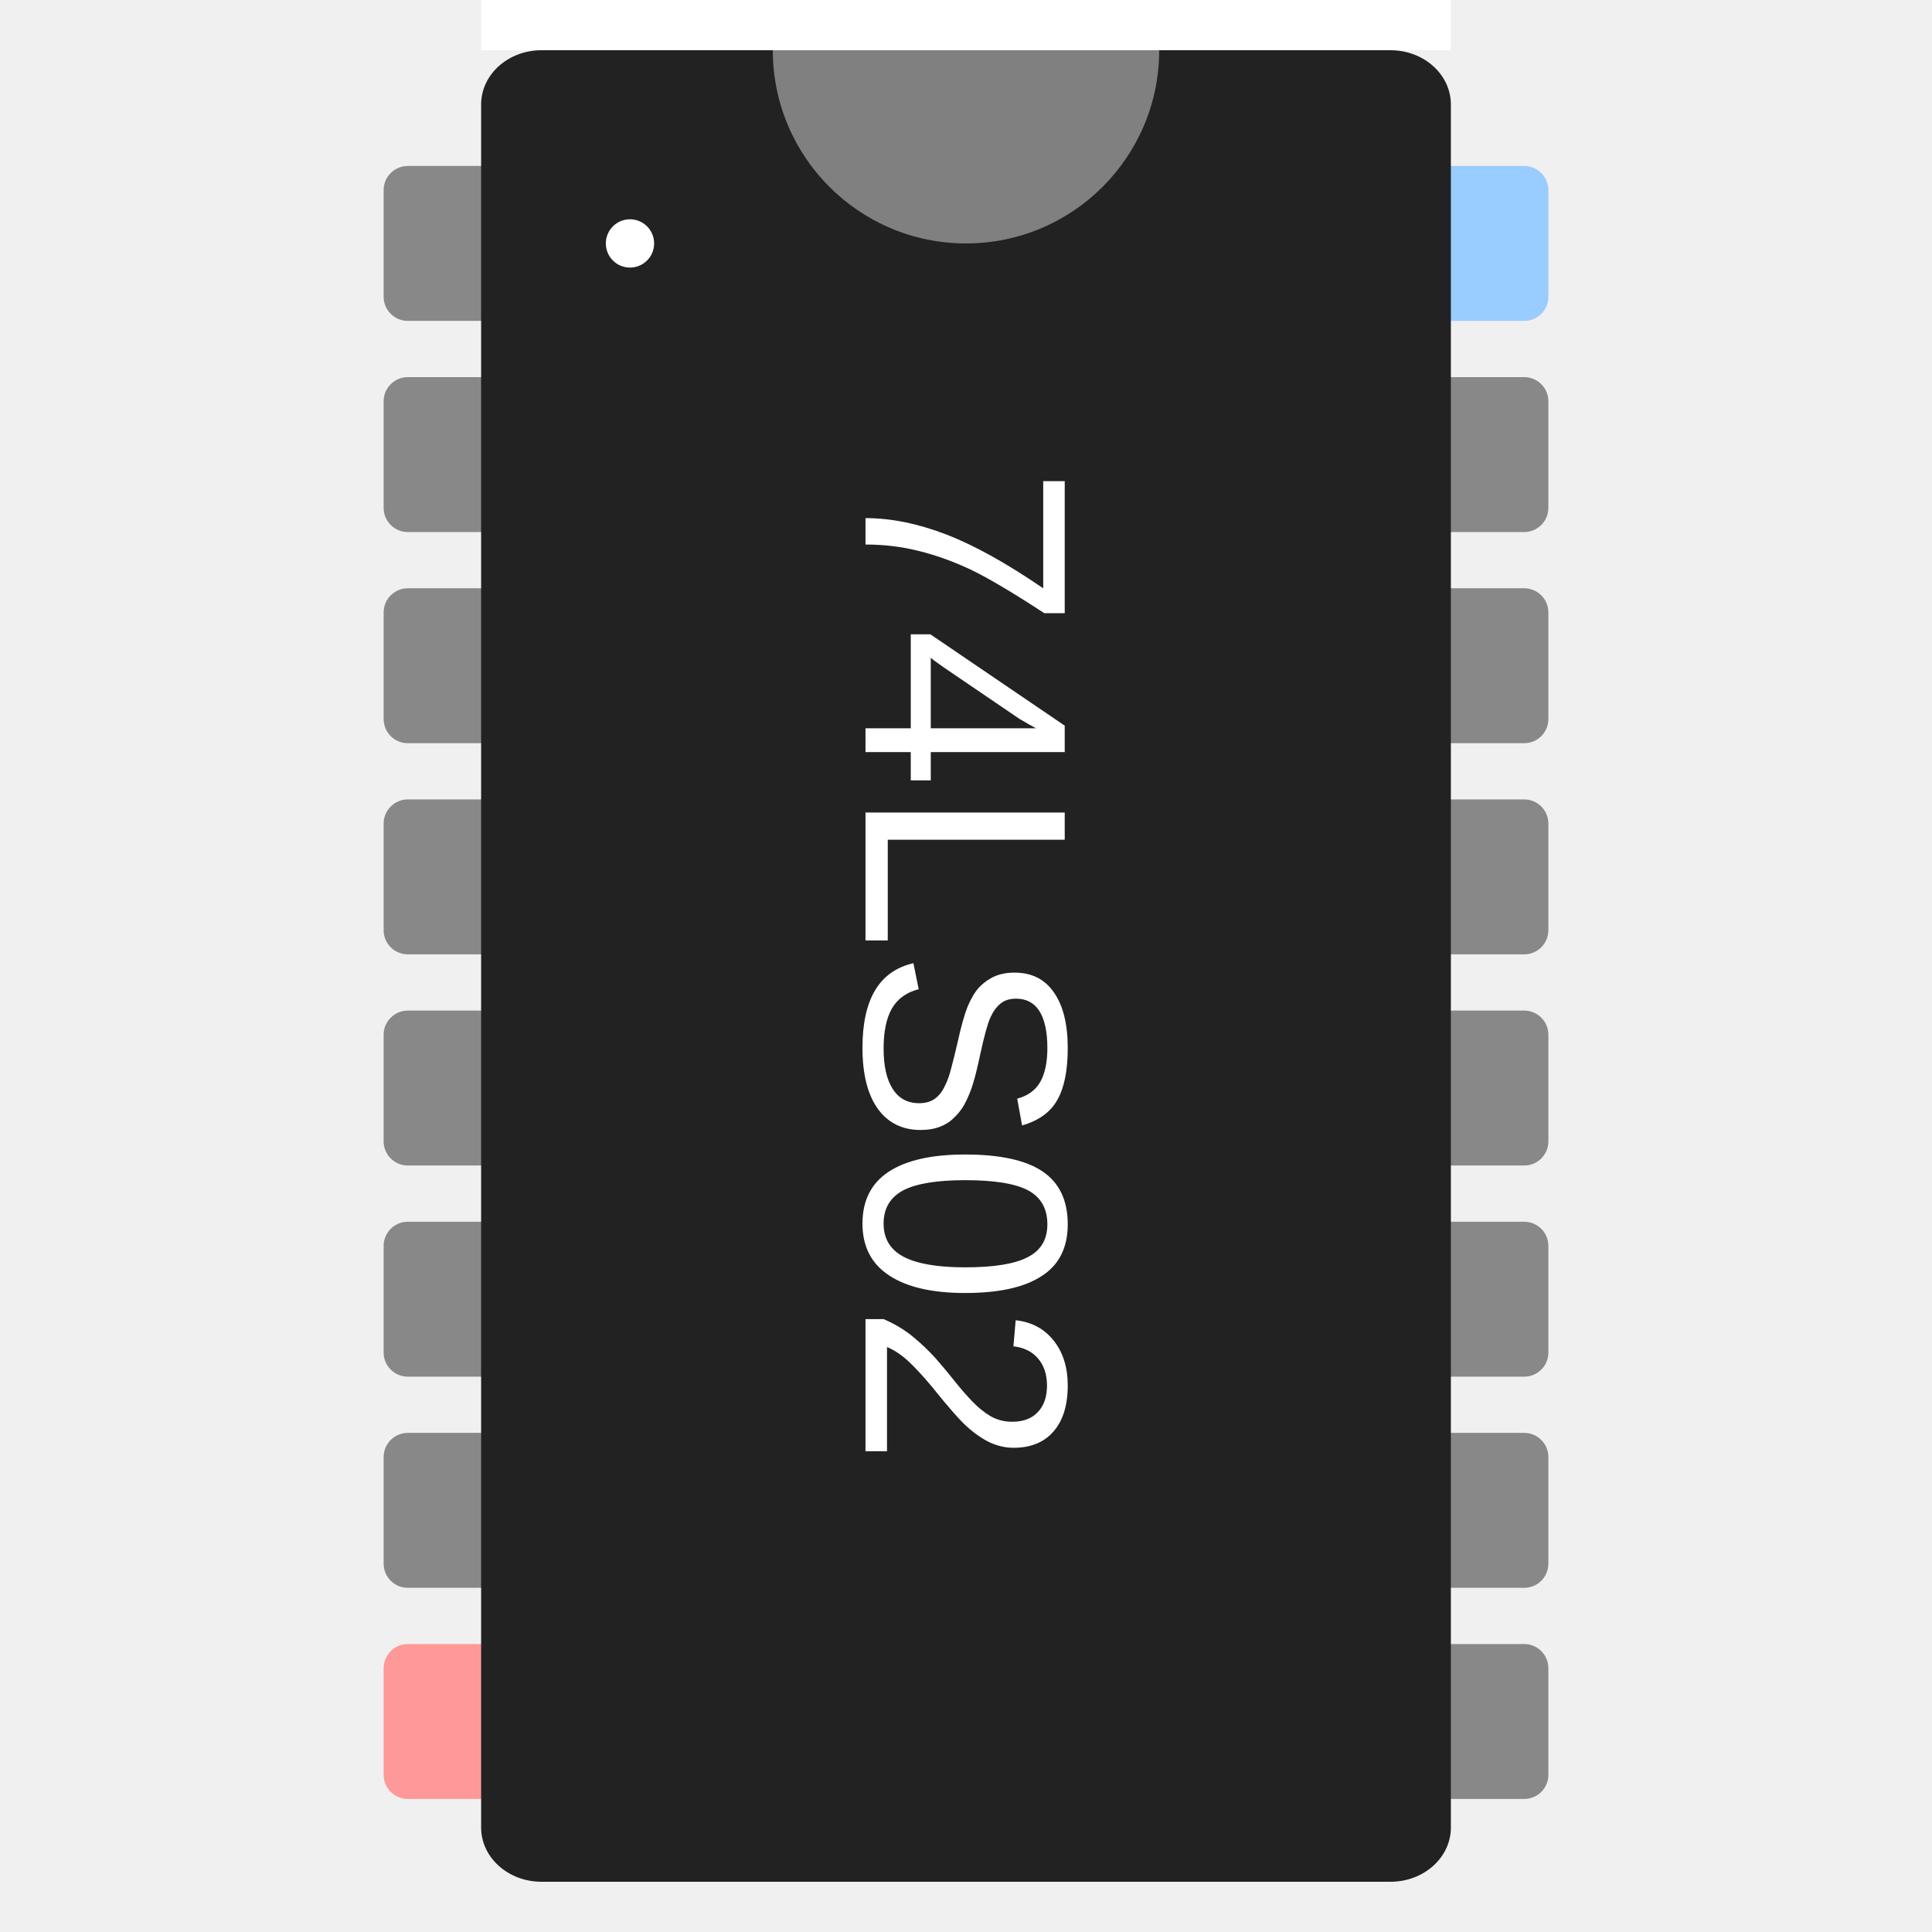
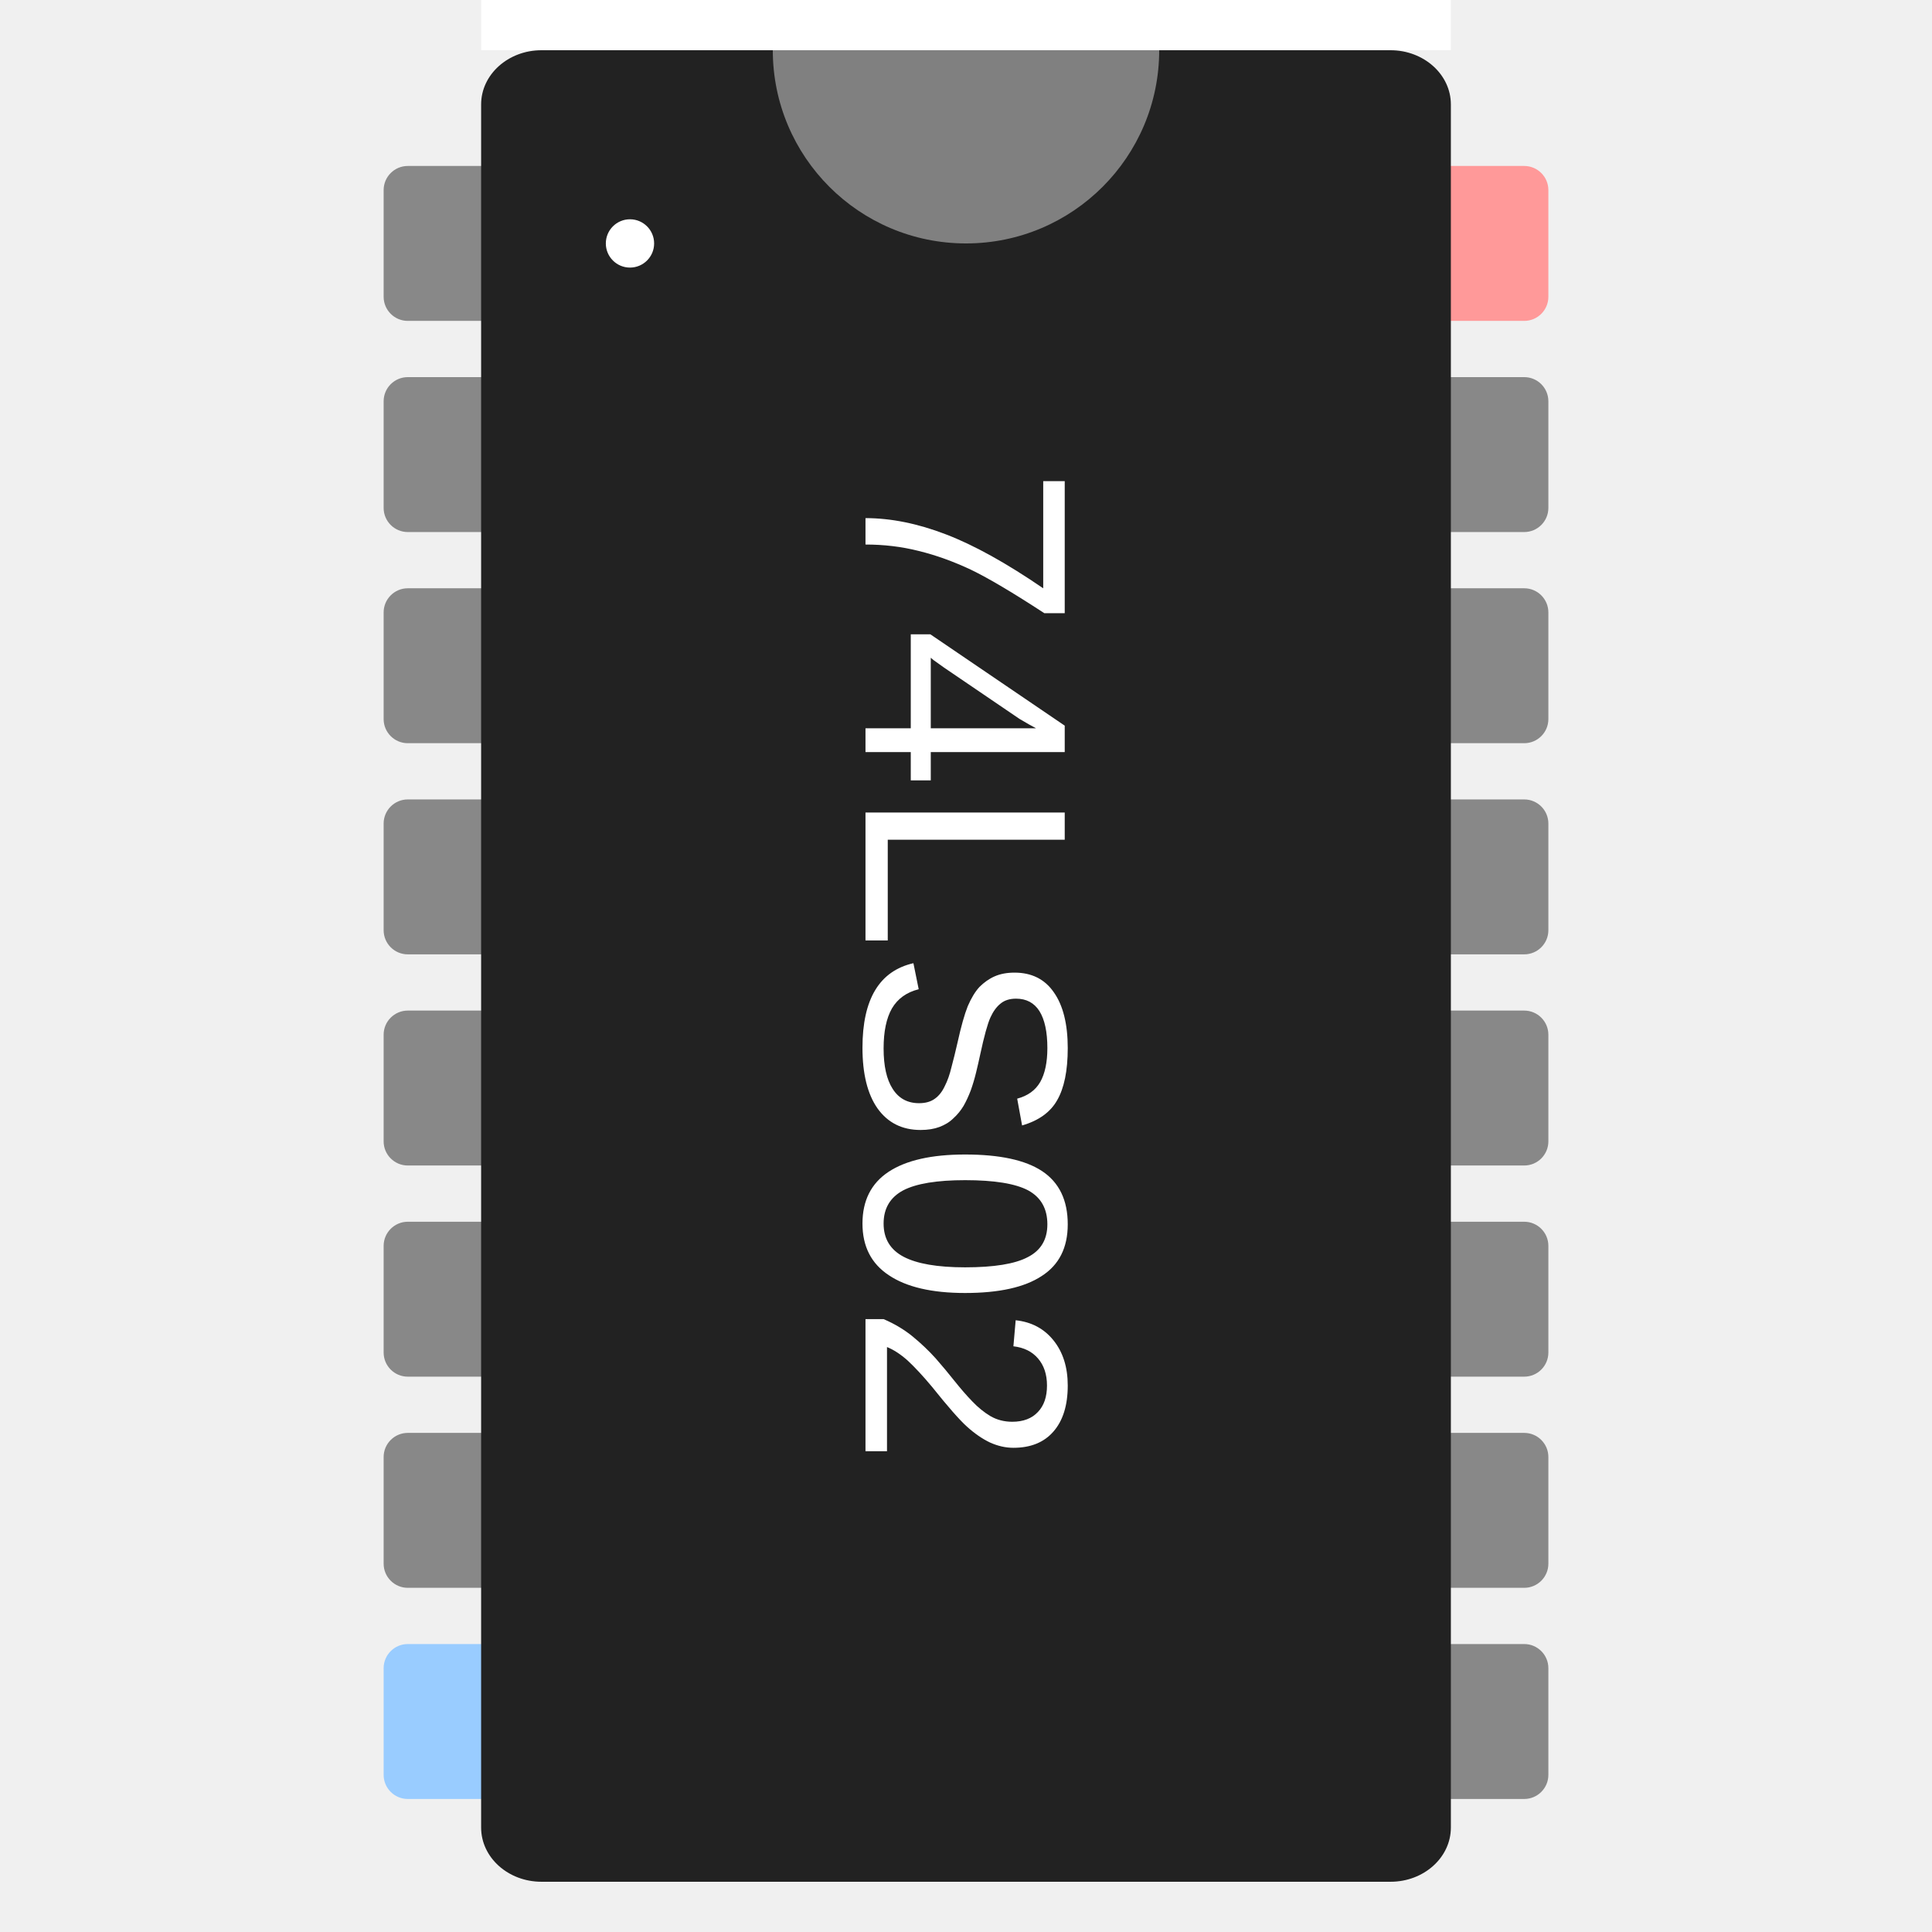
- <svg xmlns="http://www.w3.org/2000/svg" id="ezUmvYp13PR1" viewBox="0 0 80 80" shape-rendering="geometricPrecision" text-rendering="geometricPrecision" project-id="bcc65ac36e1346208d3c495eacd45122" export-id="081d2c25126241ce80c9306b7f4cd60b" cached="false" style="background-color:transparent">
+ <svg xmlns="http://www.w3.org/2000/svg" id="eEAO9nfsB2S1" viewBox="0 0 80 80" shape-rendering="geometricPrecision" text-rendering="geometricPrecision" project-id="bcc65ac36e1346208d3c495eacd45122" export-id="a62ab6775ef24b29a255a8aa8fe34297" cached="false" style="background-color:transparent">
  <rect width="8.074" height="6.415" rx="1" ry="1" transform="translate(15.88558 6.872375)" fill="#888" />
  <rect width="8.074" height="6.415" rx="1" ry="1" transform="translate(15.88558 15.61583)" fill="#888" />
  <rect width="8.074" height="6.415" rx="1" ry="1" transform="translate(15.88558 24.35928)" fill="#888" />
  <rect width="8.074" height="6.415" rx="1" ry="1" transform="translate(15.88558 33.10273)" fill="#888" />
  <rect width="8.074" height="6.415" rx="1" ry="1" transform="translate(15.88558 41.84618)" fill="#888" />
  <rect width="8.074" height="6.415" rx="1" ry="1" transform="translate(15.88558 50.58963)" fill="#888" />
  <rect width="8.074" height="6.415" rx="1" ry="1" transform="translate(15.88558 59.33308)" fill="#888" />
-   <rect width="8.074" height="6.415" rx="1" ry="1" transform="translate(15.88558 68.07653)" fill="#f99" />
+   <rect width="8.074" height="6.415" rx="1" ry="1" transform="translate(15.88558 68.07653)" fill="#9cf" />
  <rect width="8.074" height="6.415" rx="1" ry="1" transform="translate(56.04065 68.07653)" fill="#888" />
  <rect width="8.074" height="6.415" rx="1" ry="1" transform="translate(56.04065 59.33308)" fill="#888" />
  <rect width="8.074" height="6.415" rx="1" ry="1" transform="translate(56.04065 50.58963)" fill="#888" />
  <rect width="8.074" height="6.415" rx="1" ry="1" transform="translate(56.04065 41.84618)" fill="#888" />
  <rect width="8.074" height="6.415" rx="1" ry="1" transform="translate(56.04065 33.10273)" fill="#888" />
  <rect width="8.074" height="6.415" rx="1" ry="1" transform="translate(56.04065 24.35928)" fill="#888" />
  <rect width="8.074" height="6.415" rx="1" ry="1" transform="translate(56.04065 15.61583)" fill="#888" />
-   <rect width="8.074" height="6.415" rx="1" ry="1" transform="translate(56.04065 6.872374)" fill="#9cf" />
+   <rect width="8.074" height="6.415" rx="1" ry="1" transform="translate(56.04065 6.872374)" fill="#f99" />
  <rect width="40.155" height="84.456" rx="2.5" ry="2.5" transform="matrix(1 0 0 0.89798 19.92246 2.08)" fill="#222" stroke-width="0" />
  <ellipse rx="8" ry="8" transform="translate(40 2.08)" fill="#808080" stroke-width="0" />
  <ellipse rx="1" ry="1" transform="translate(26.08609 10.08)" fill="#fff" stroke-width="0" />
  <rect width="40.155" height="84.456" rx="0" ry="0" transform="matrix(1 0 0 0.178666 19.92246-13.00946)" fill="#fff" stroke="#000" stroke-width="0" />
  <text dx="0" dy="0" font-family="&quot;arial&quot;" font-size="12" font-weight="400" transform="matrix(0 1-1 0 35.83815 19.3135)" fill="#fff" stroke-width="0">
    <tspan y="0" font-weight="400" stroke-width="0">
74LS02
</tspan>
  </text>
</svg>
